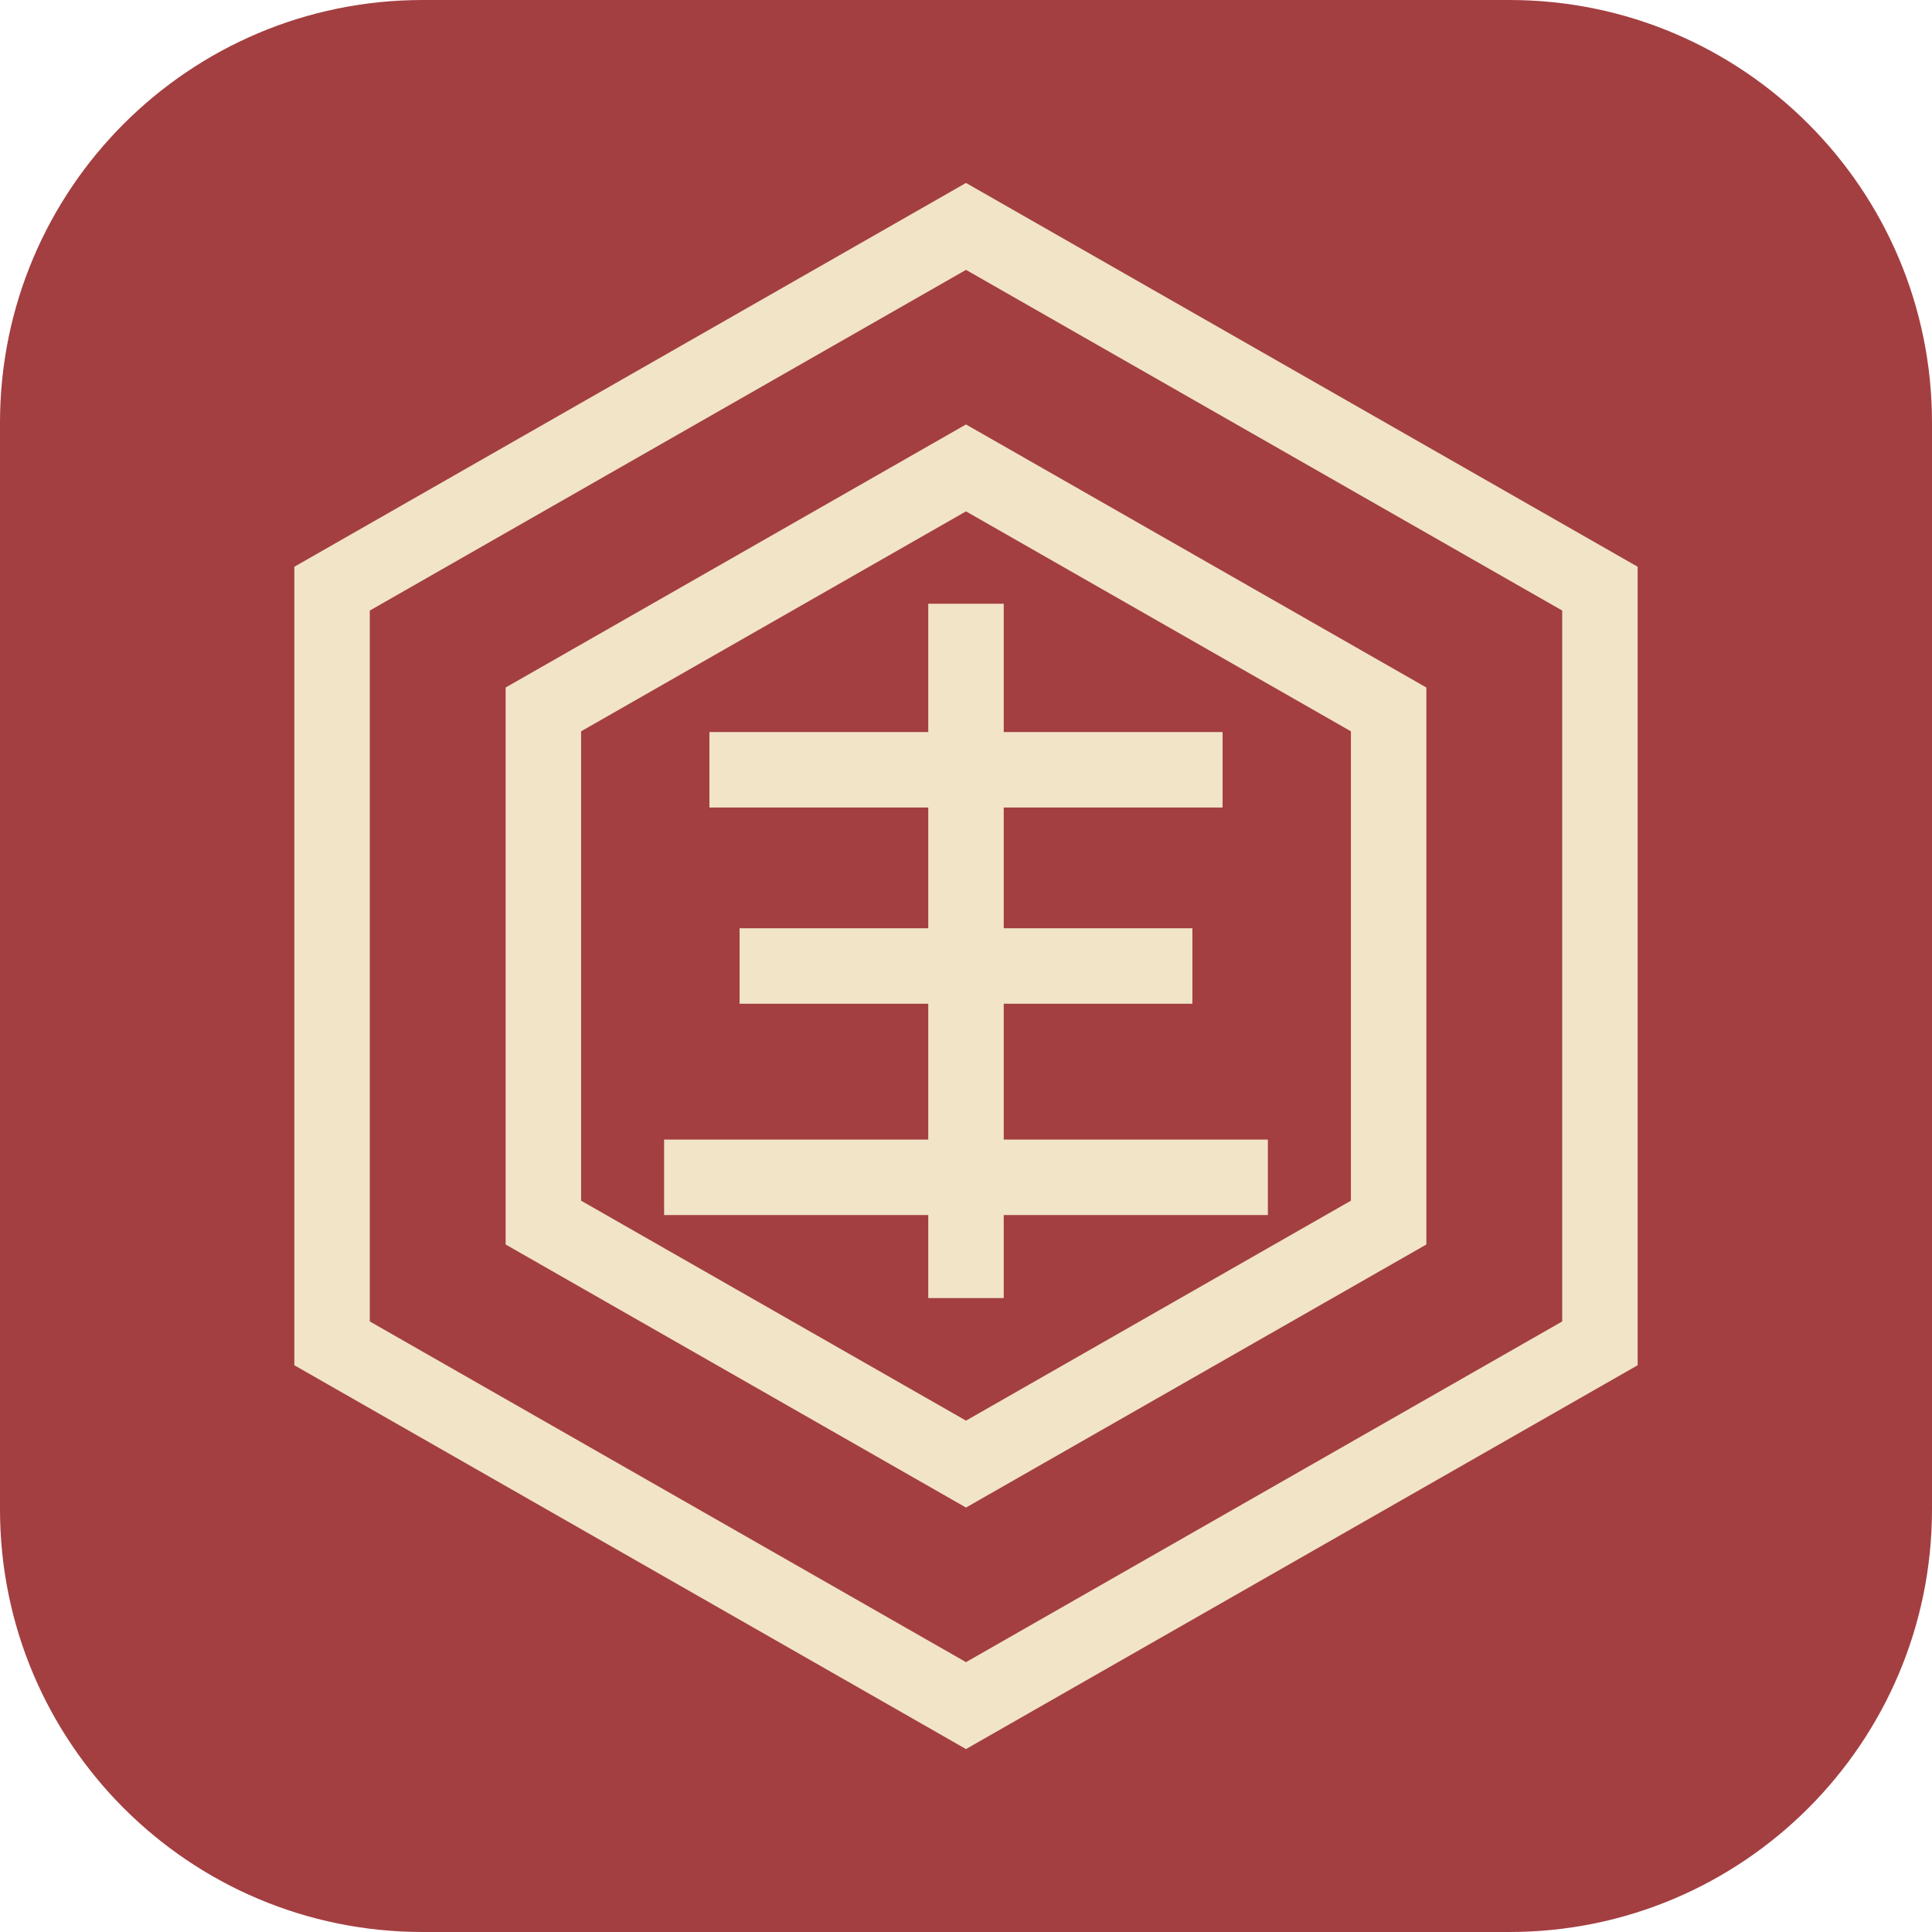
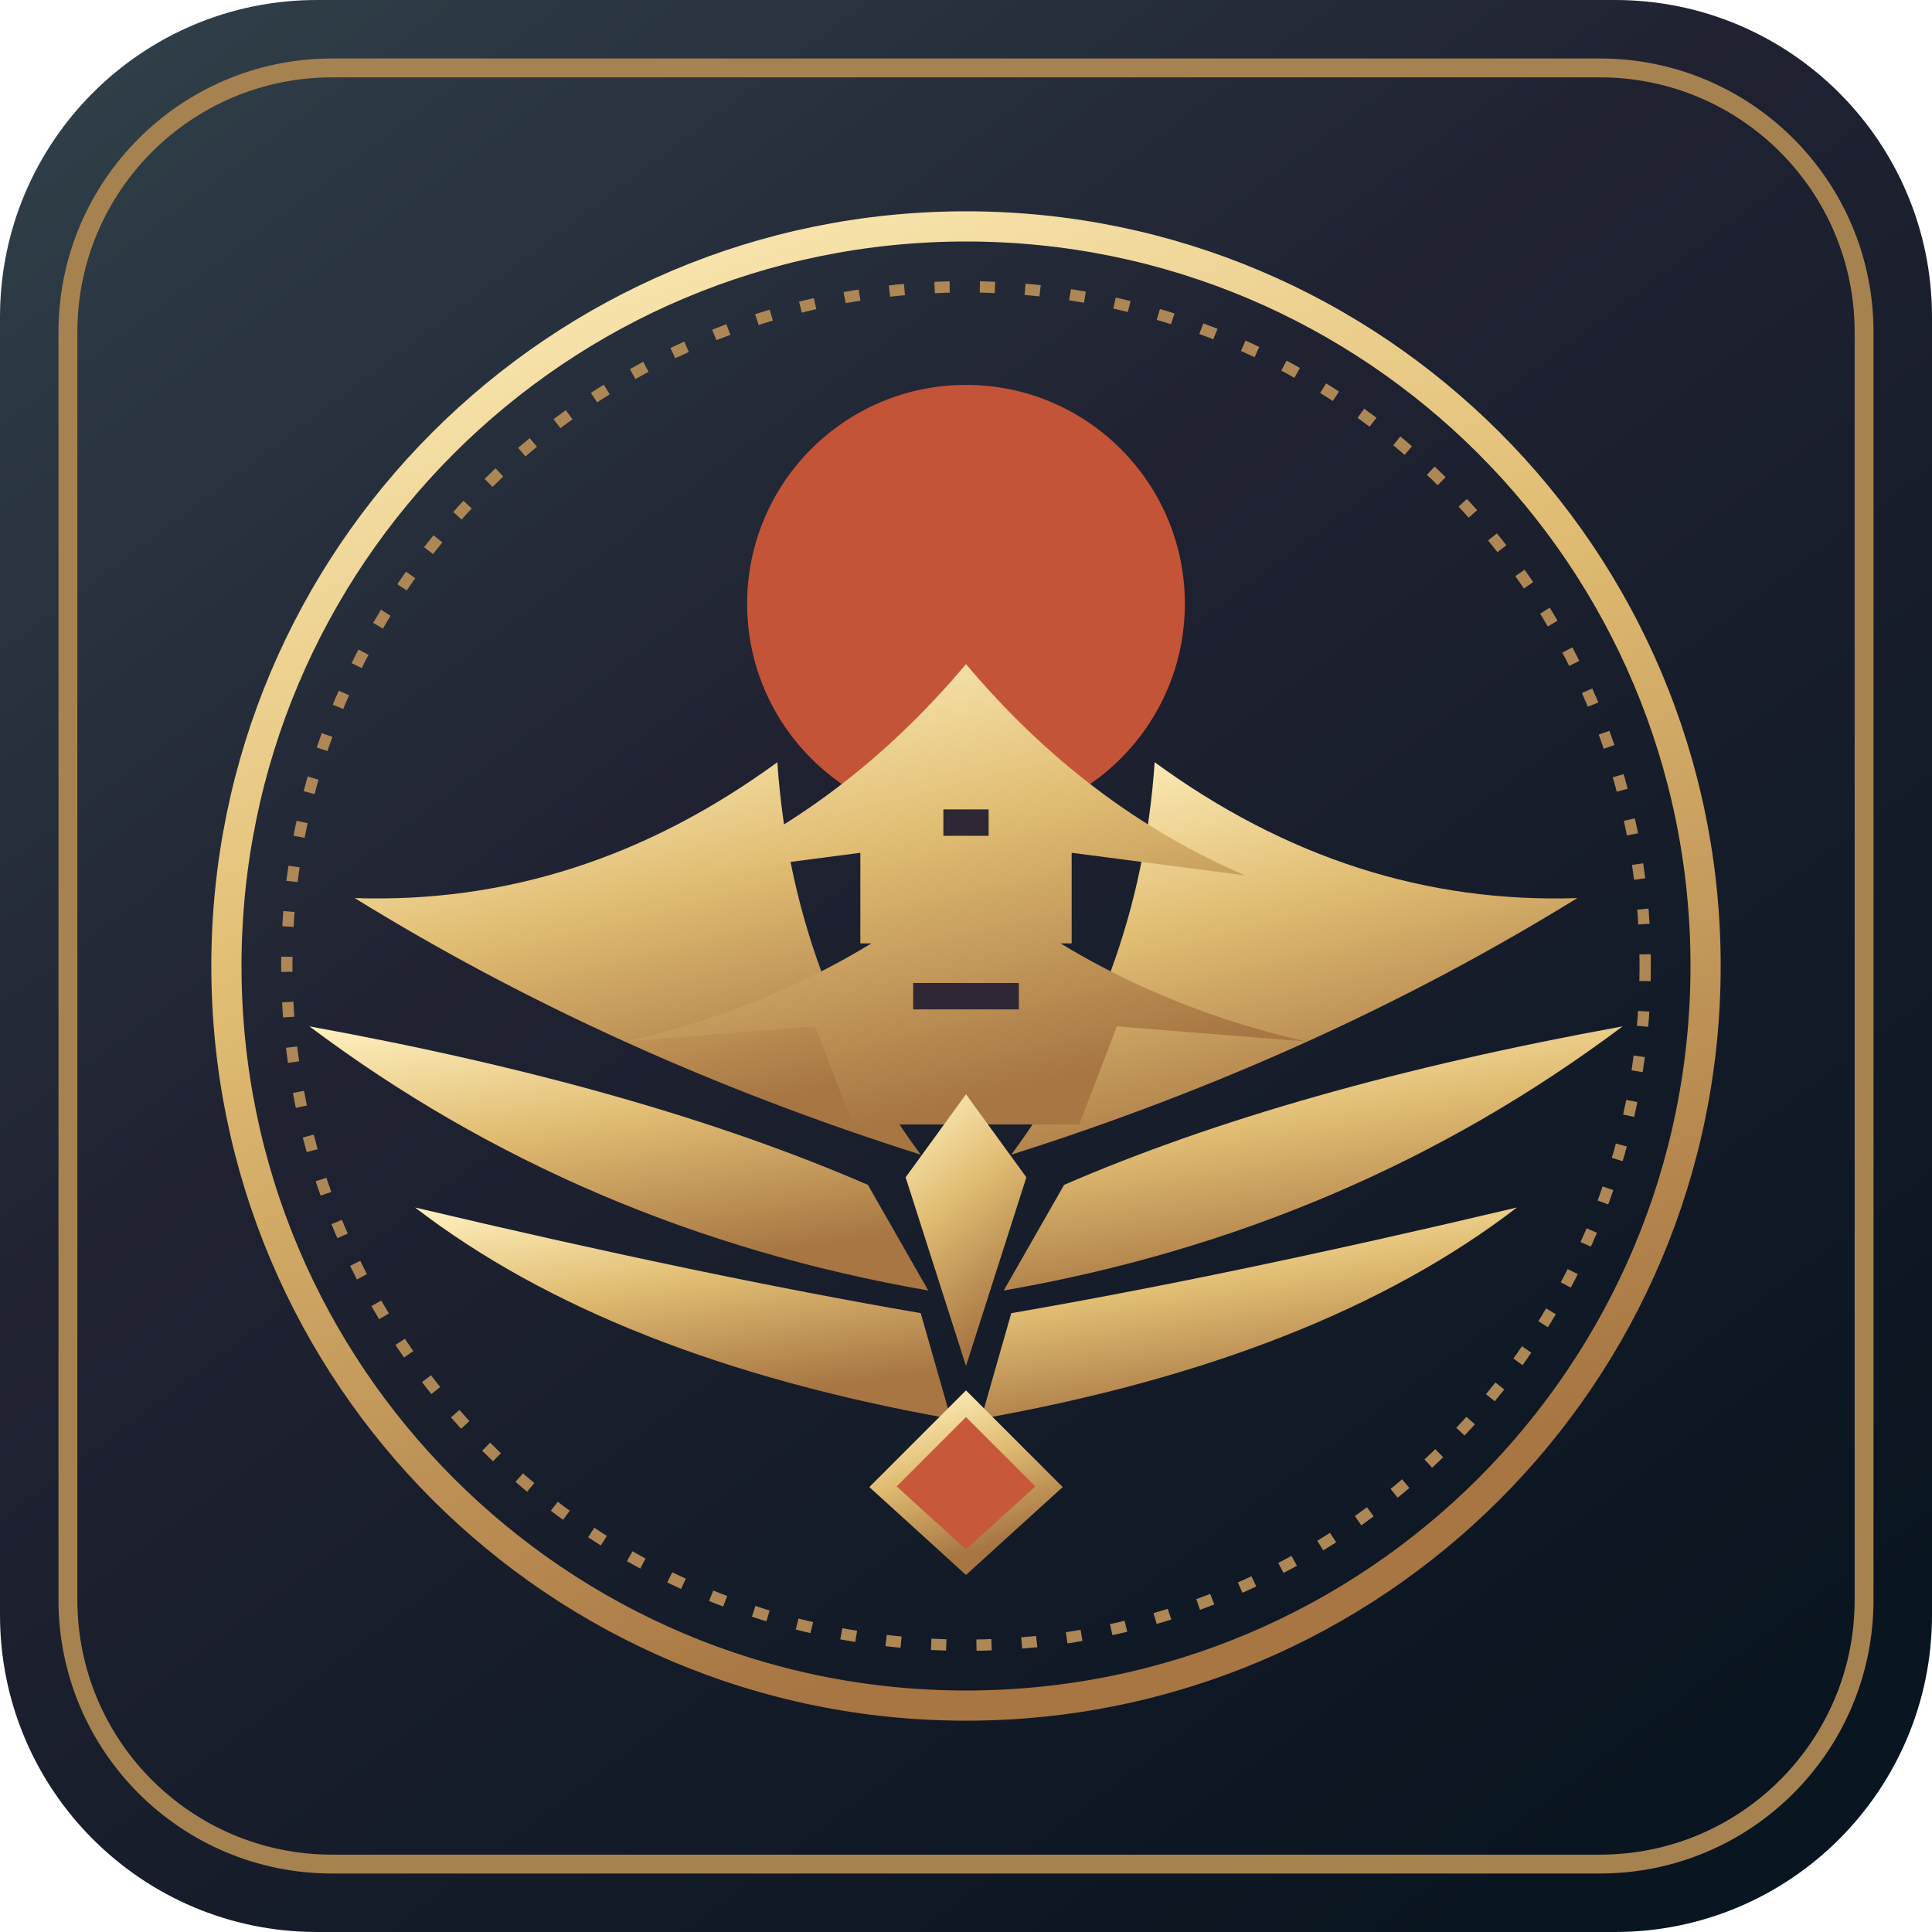
- <svg xmlns="http://www.w3.org/2000/svg" viewBox="0 0 128 128">
-   <rect width="128" height="128" rx="28" fill="#a33f41" />
-   <g fill="none" stroke="#f2e4c7" stroke-width="5">
-     <path d="M64 15 106 39v50l-42 24L22 89V39Z" />
-     <path d="m64 31 28 16v34L64 97 36 81V47Z" />
-     <path d="M47 51h34M49 64h30M64 40v46M44 78h40" />
+ <svg xmlns="http://www.w3.org/2000/svg" viewBox="0 0 256 256" aria-label="戦国VSの城と軍扇の紋章">
+   <defs>
+     <linearGradient id="lacquer" x2=".75" y2="1">
+       <stop stop-color="#31424b" />
+       <stop offset=".44" stop-color="#202232" />
+       <stop offset="1" stop-color="#091520" />
+     </linearGradient>
+     <linearGradient id="gilt" x2=".36" y2="1">
+       <stop stop-color="#fff1c0" />
+       <stop offset=".46" stop-color="#e1bd73" />
+       <stop offset="1" stop-color="#a77643" />
+     </linearGradient>
+   </defs>
+   <rect width="256" height="256" rx="42" fill="url(#lacquer)" />
+   <rect x="9" y="9" width="238" height="238" rx="35" fill="none" stroke="#a78251" stroke-width="2.5" />
+   <circle cx="128" cy="128" r="98" fill="none" stroke="url(#gilt)" stroke-width="4" />
+   <circle cx="128" cy="128" r="90" fill="none" stroke="#ad8755" stroke-width="1.5" stroke-dasharray="2 4" />
+   <circle cx="128" cy="80" r="29" fill="#c45437" />
+   <g fill="url(#gilt)">
+     <path d="M47 119Q77 120 103 101Q105 130 122 153Q81 140 47 119Z" />
+     <path d="M41 136Q85 144 115 157L123 171Q77 163 41 136Z" />
+     <path d="M55 160Q93 169 122 174L126 188Q81 180 55 160Z" />
+     <path d="M209 119Q179 120 153 101Q151 130 134 153Q175 140 209 119Z" />
+     <path d="M215 136Q171 144 141 157L133 171Q179 163 215 136Z" />
+     <path d="M201 160Q163 169 134 174L130 188Q175 180 201 160Z" />
+     <path d="M91 116Q112 107 128 88Q144 107 165 116L142 113V125H114V113ZM83 138Q109 132 128 116Q147 132 173 138L148 136L143 149H113L108 136Z" />
+     <path d="M120 156L128 145L136 156L128 181Z" />
  </g>
+   <path d="M125 109H131M121 132H135" stroke="#302734" stroke-width="3.5" />
+   <path d="M128 186l11 11-11 10-11-10Z" fill="#c75839" stroke="url(#gilt)" stroke-width="2.5" />
</svg>
